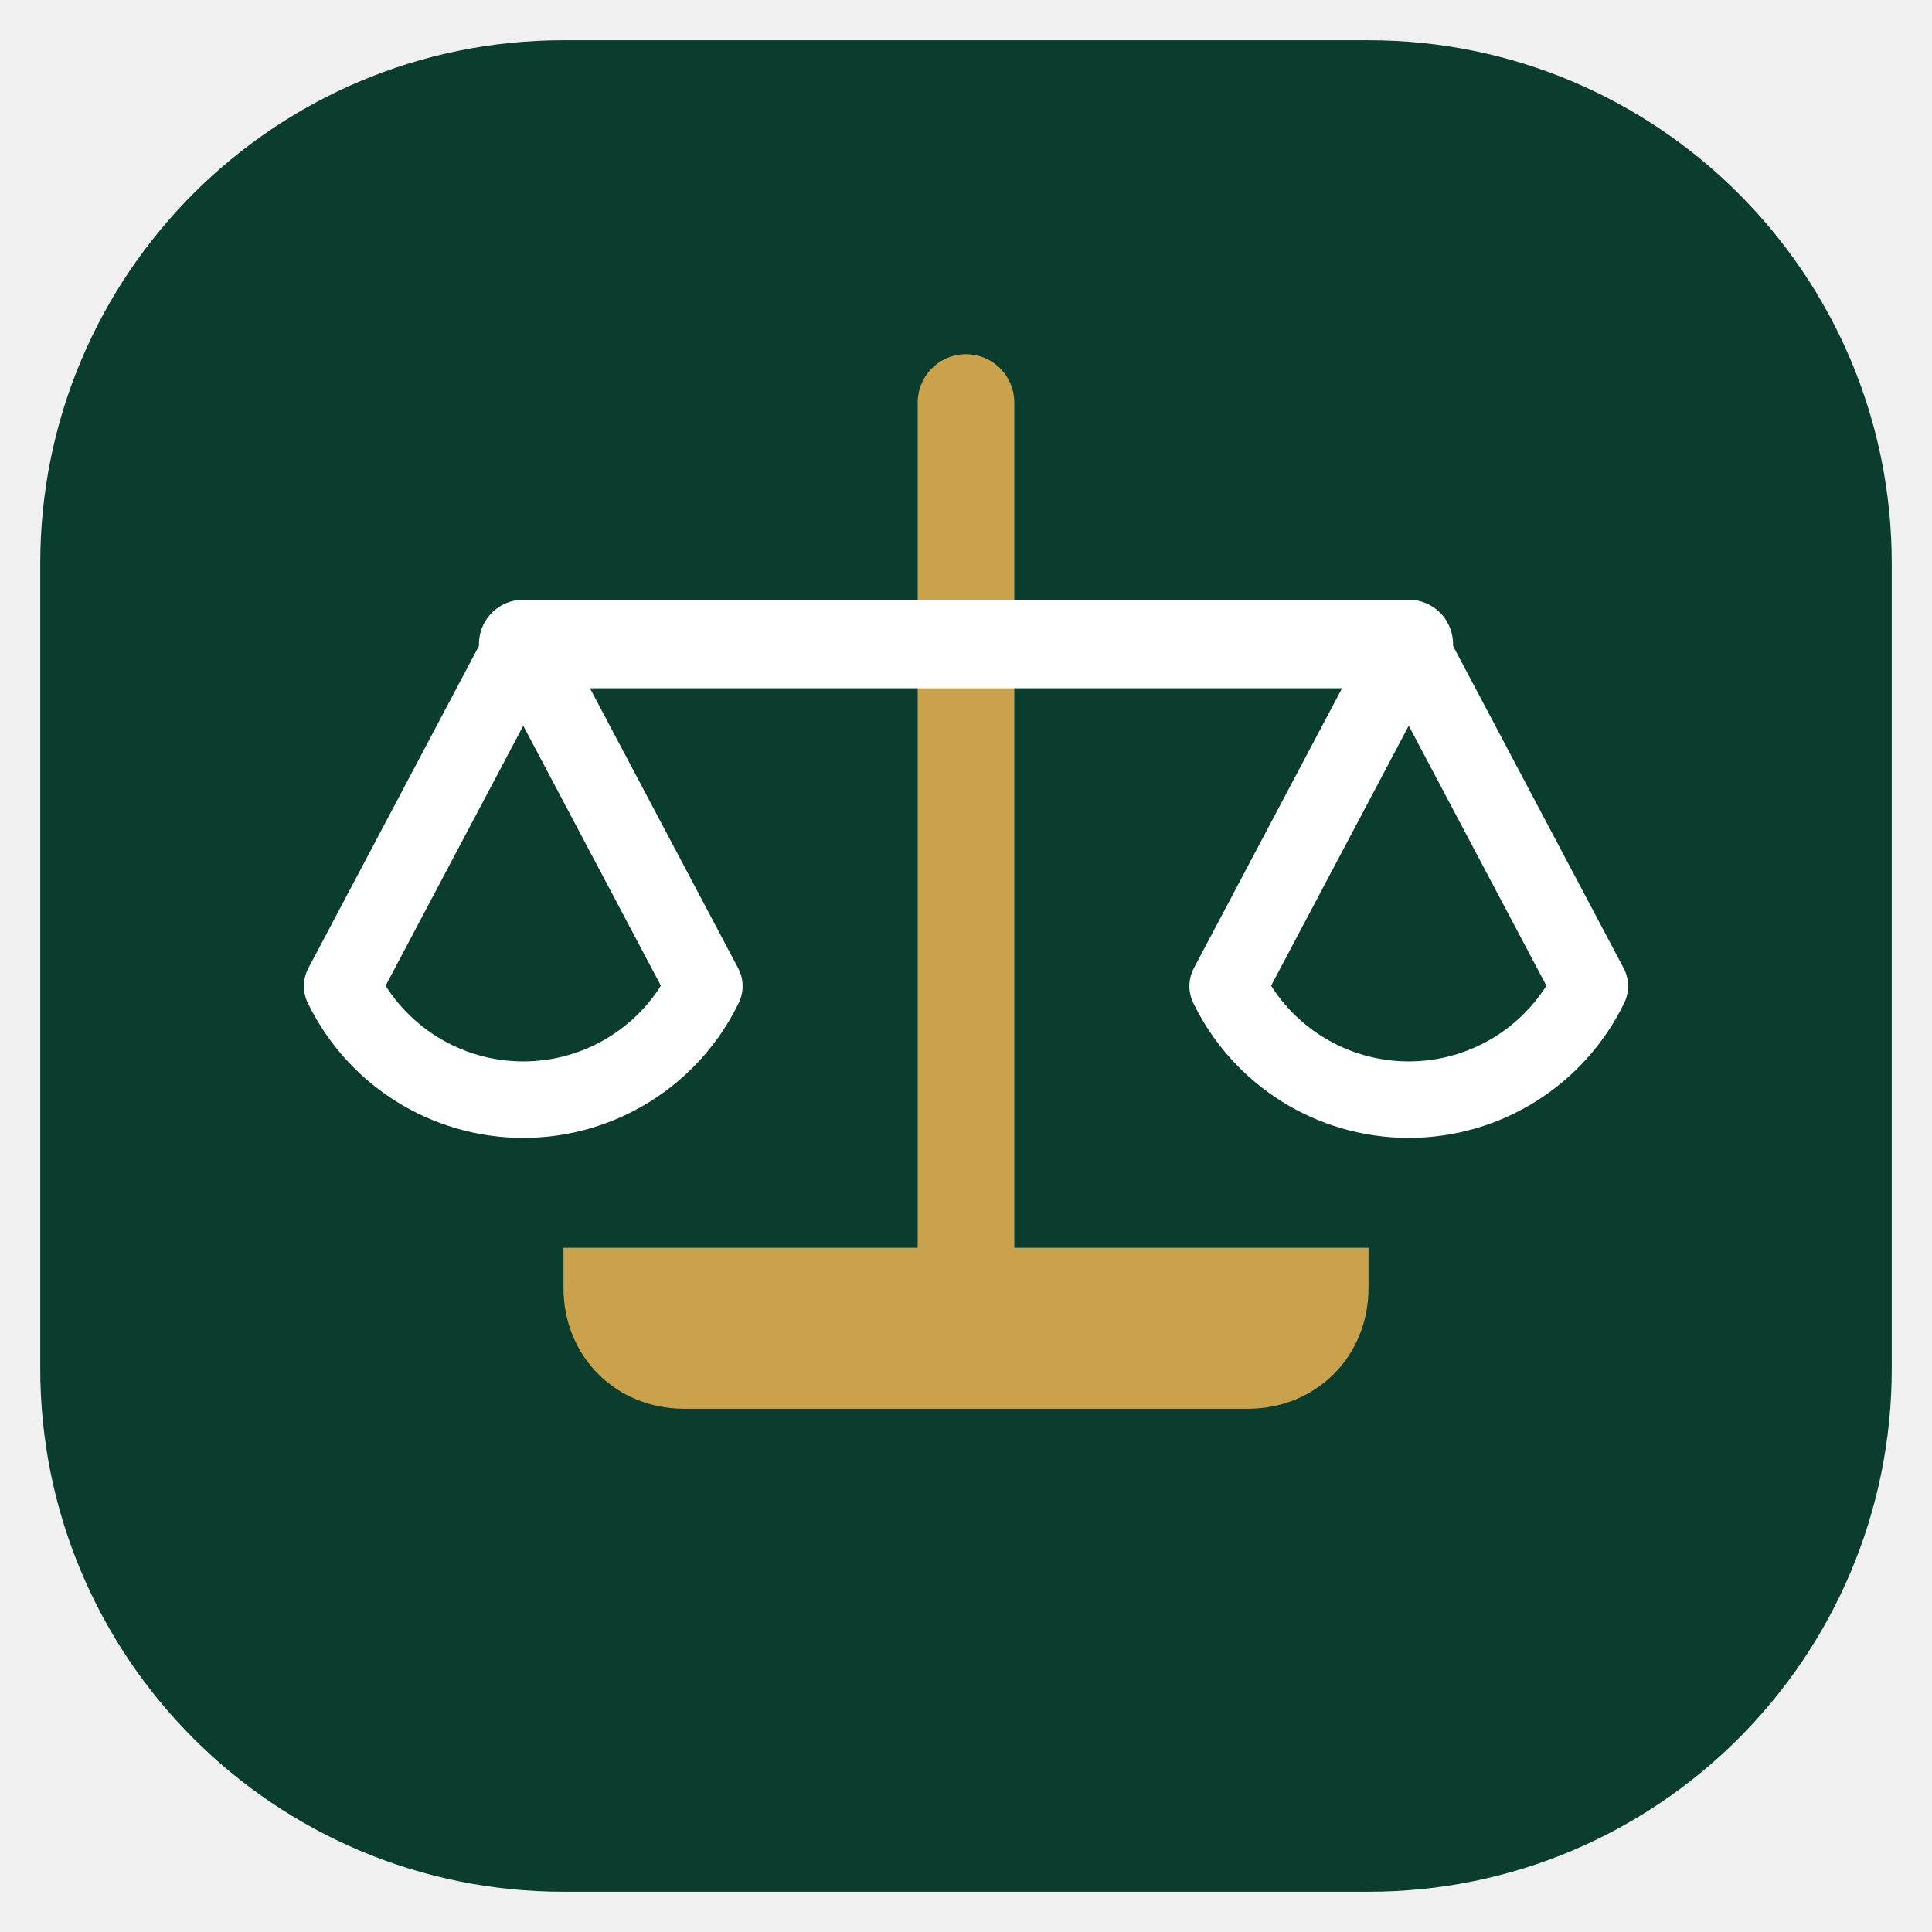
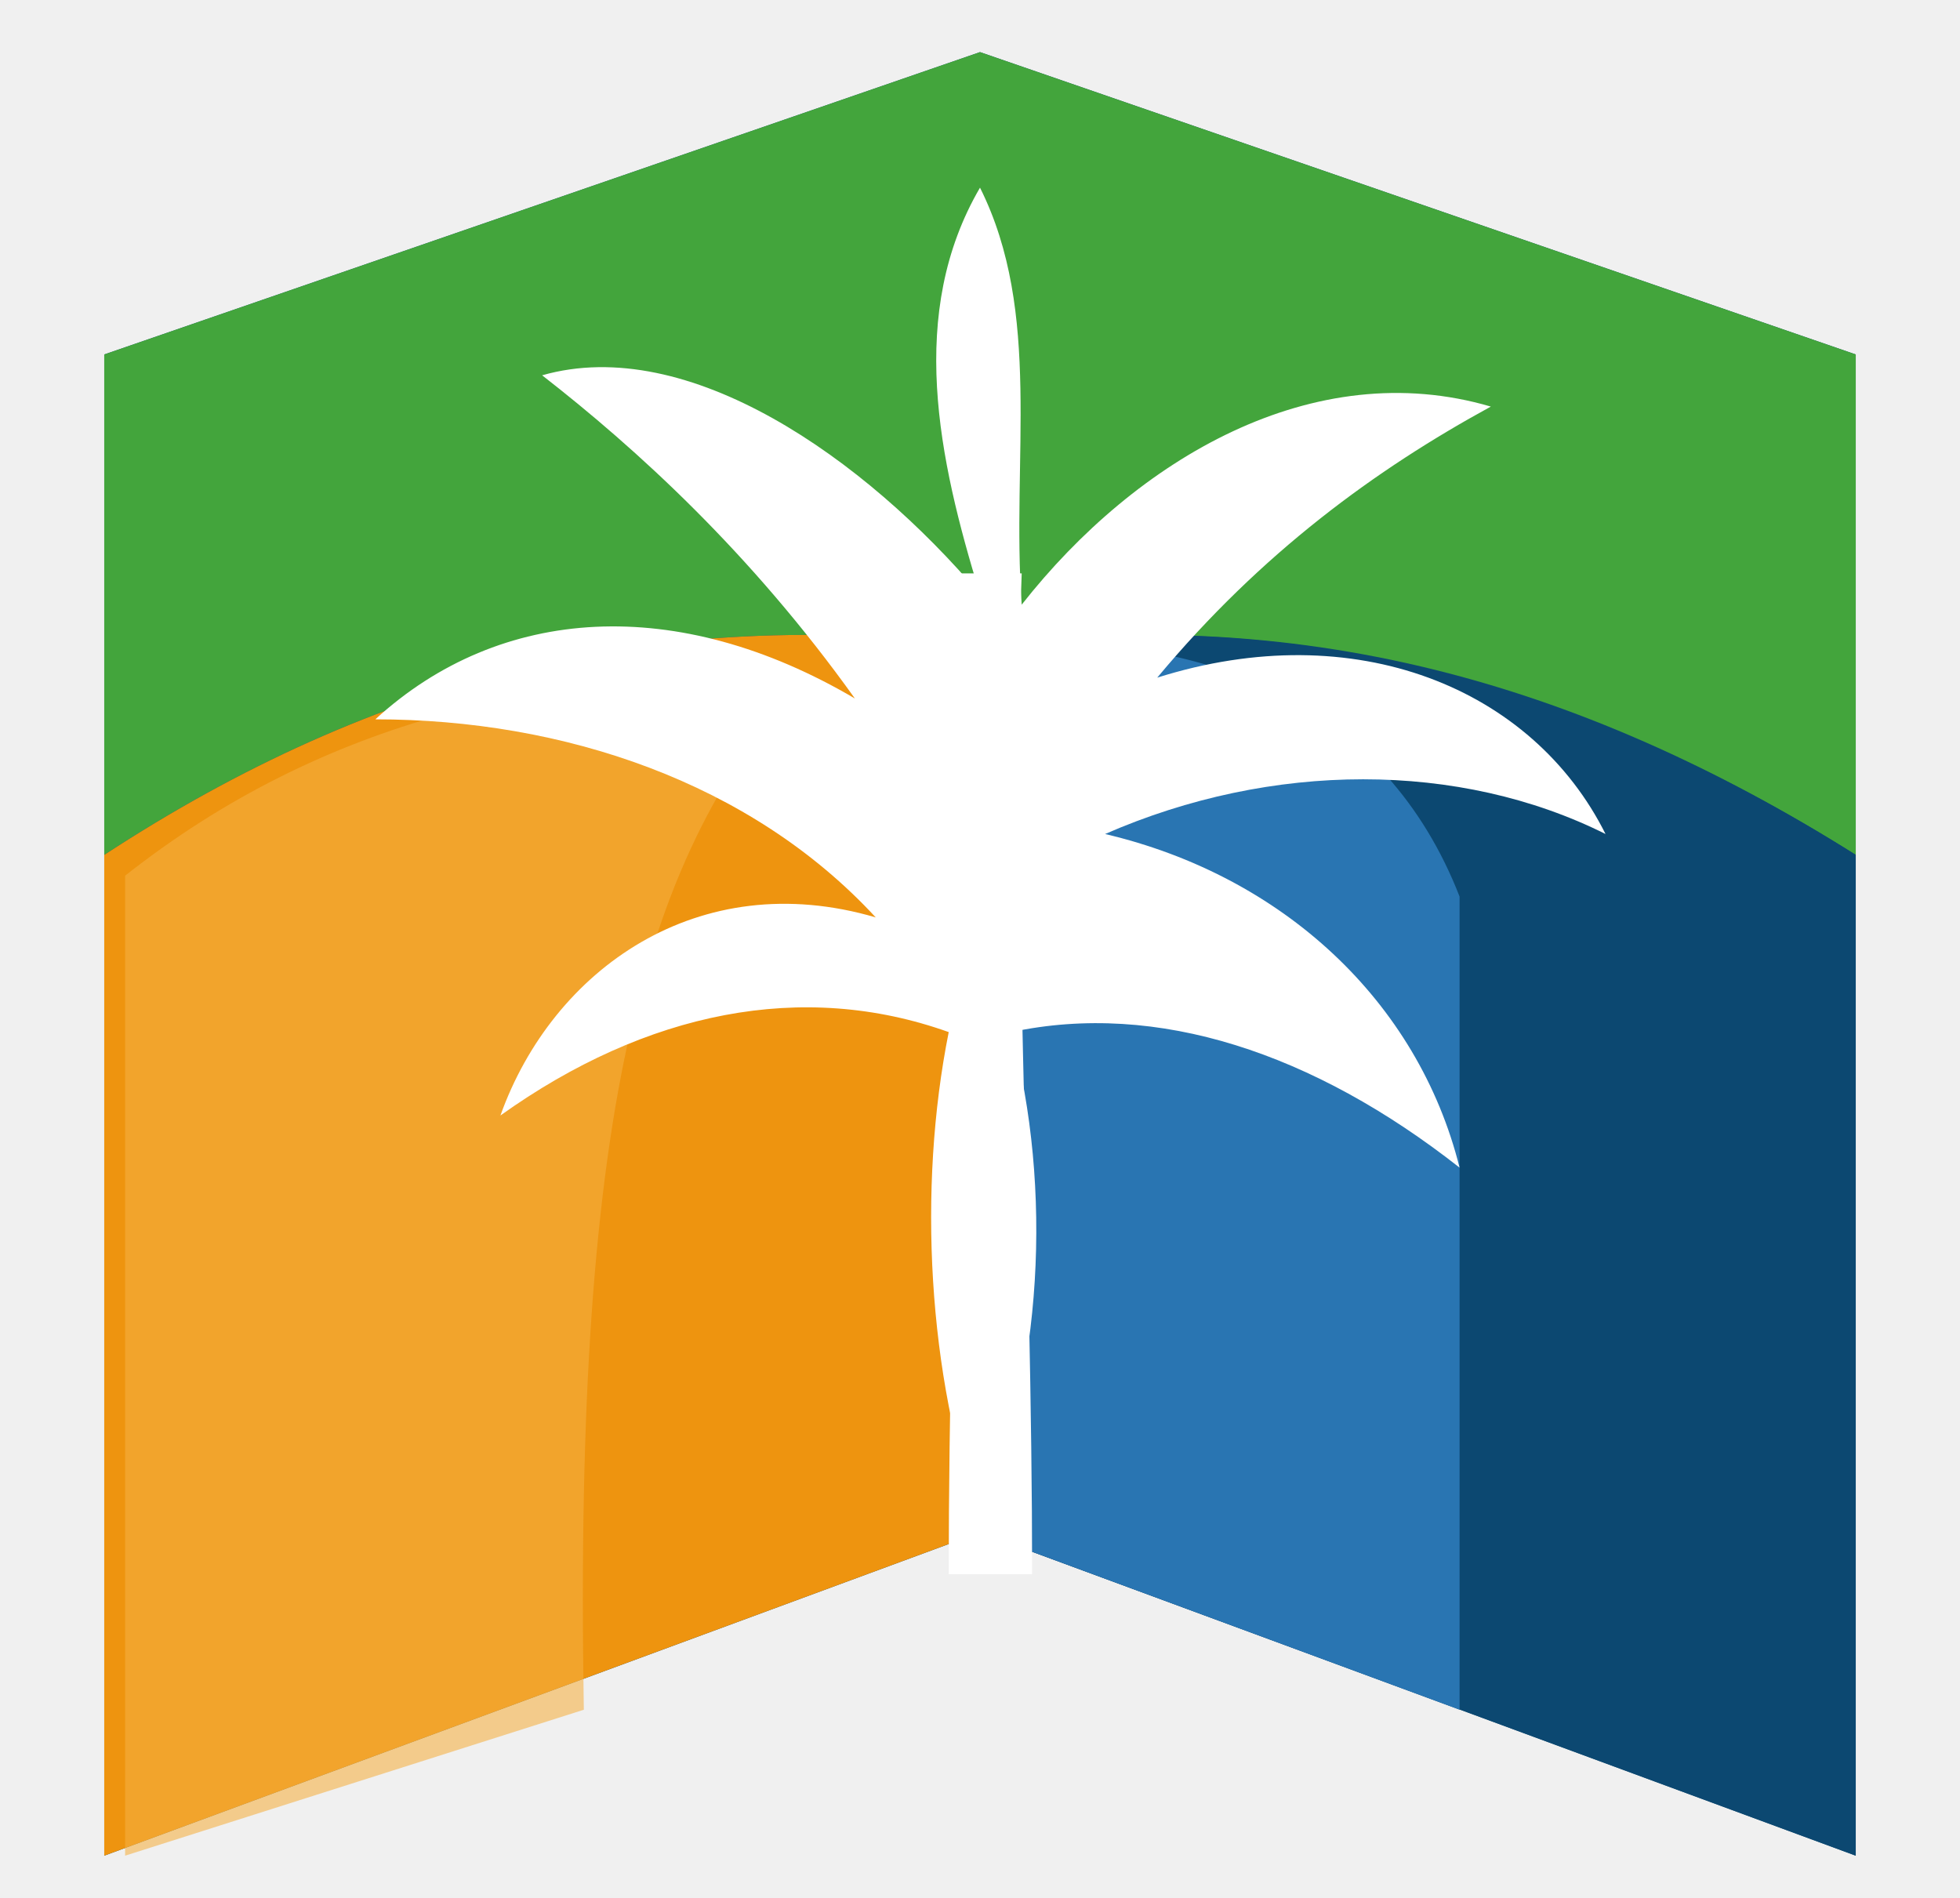
- <svg xmlns="http://www.w3.org/2000/svg" viewBox="0 0 48 48">
-   <rect x="1" y="1" width="46" height="46" rx="13" fill="#0B3D2E" />
-   <path d="M24 10v22" stroke="#C9A24B" stroke-width="2.4" stroke-linecap="round" />
-   <path d="M13 16h22" stroke="#fff" stroke-width="2.2" stroke-linecap="round" />
-   <path d="M13 16l-4.5 8.5a5 5 0 0 0 9 0L13 16Z" fill="none" stroke="#fff" stroke-width="1.9" stroke-linejoin="round" />
-   <path d="M35 16l-4.5 8.5a5 5 0 0 0 9 0L35 16Z" fill="none" stroke="#fff" stroke-width="1.9" stroke-linejoin="round" />
-   <path d="M17 35h14c1.7 0 3-1.3 3-3v-1H14v1c0 1.7 1.3 3 3 3Z" fill="#C9A24B" />
+ <svg xmlns="http://www.w3.org/2000/svg" viewBox="0 0 188 182">
+   <path d="M10 34 94 5 178 34V178L94 147 10 178Z" fill="#0C4871" />
+   <path d="M10 34 94 5 178 34V82C151 65 123 58 94 62 63 58 36 65 10 82Z" fill="#43A53C" />
+   <path d="M10 82C36 65 63 58 94 62V147L10 178Z" fill="#EE940F" />
+   <path d="M12 84C31 69 53 64 77 65 62 82 55 105 56 164L12 178Z" fill="#F4B042" opacity=".58" />
+   <path d="M94 62C124 58 151 65 178 82V178L94 147Z" fill="#0C4871" />
+   <path d="M94 62C116 60 133 68 140 86V164L94 147Z" fill="#2975B2" />
+   <path d="M92 55C93 82 91 119 91 151L99 151C99 119 97 82 98 55Z" fill="#FFFFFF" />
+   <path d="M94 57C83 44 66 32 52 36 61 43 72 53 82 67 65 57 48 58 36 69 54 69 72 75 84 88 67 83 53 93 48 107 62 97 77 94 91 99 88 114 89 132 94 146 100 132 101 114 97 99 111 96 126 101 140 112 136 96 123 84 106 80 122 73 140 73 154 80 147 66 130 59 111 65 121 53 132 45 143 39 126 34 109 44 98 58 97 44 100 30 94 18 87 30 90 44 94 57Z" fill="#FFFFFF" />
</svg>
